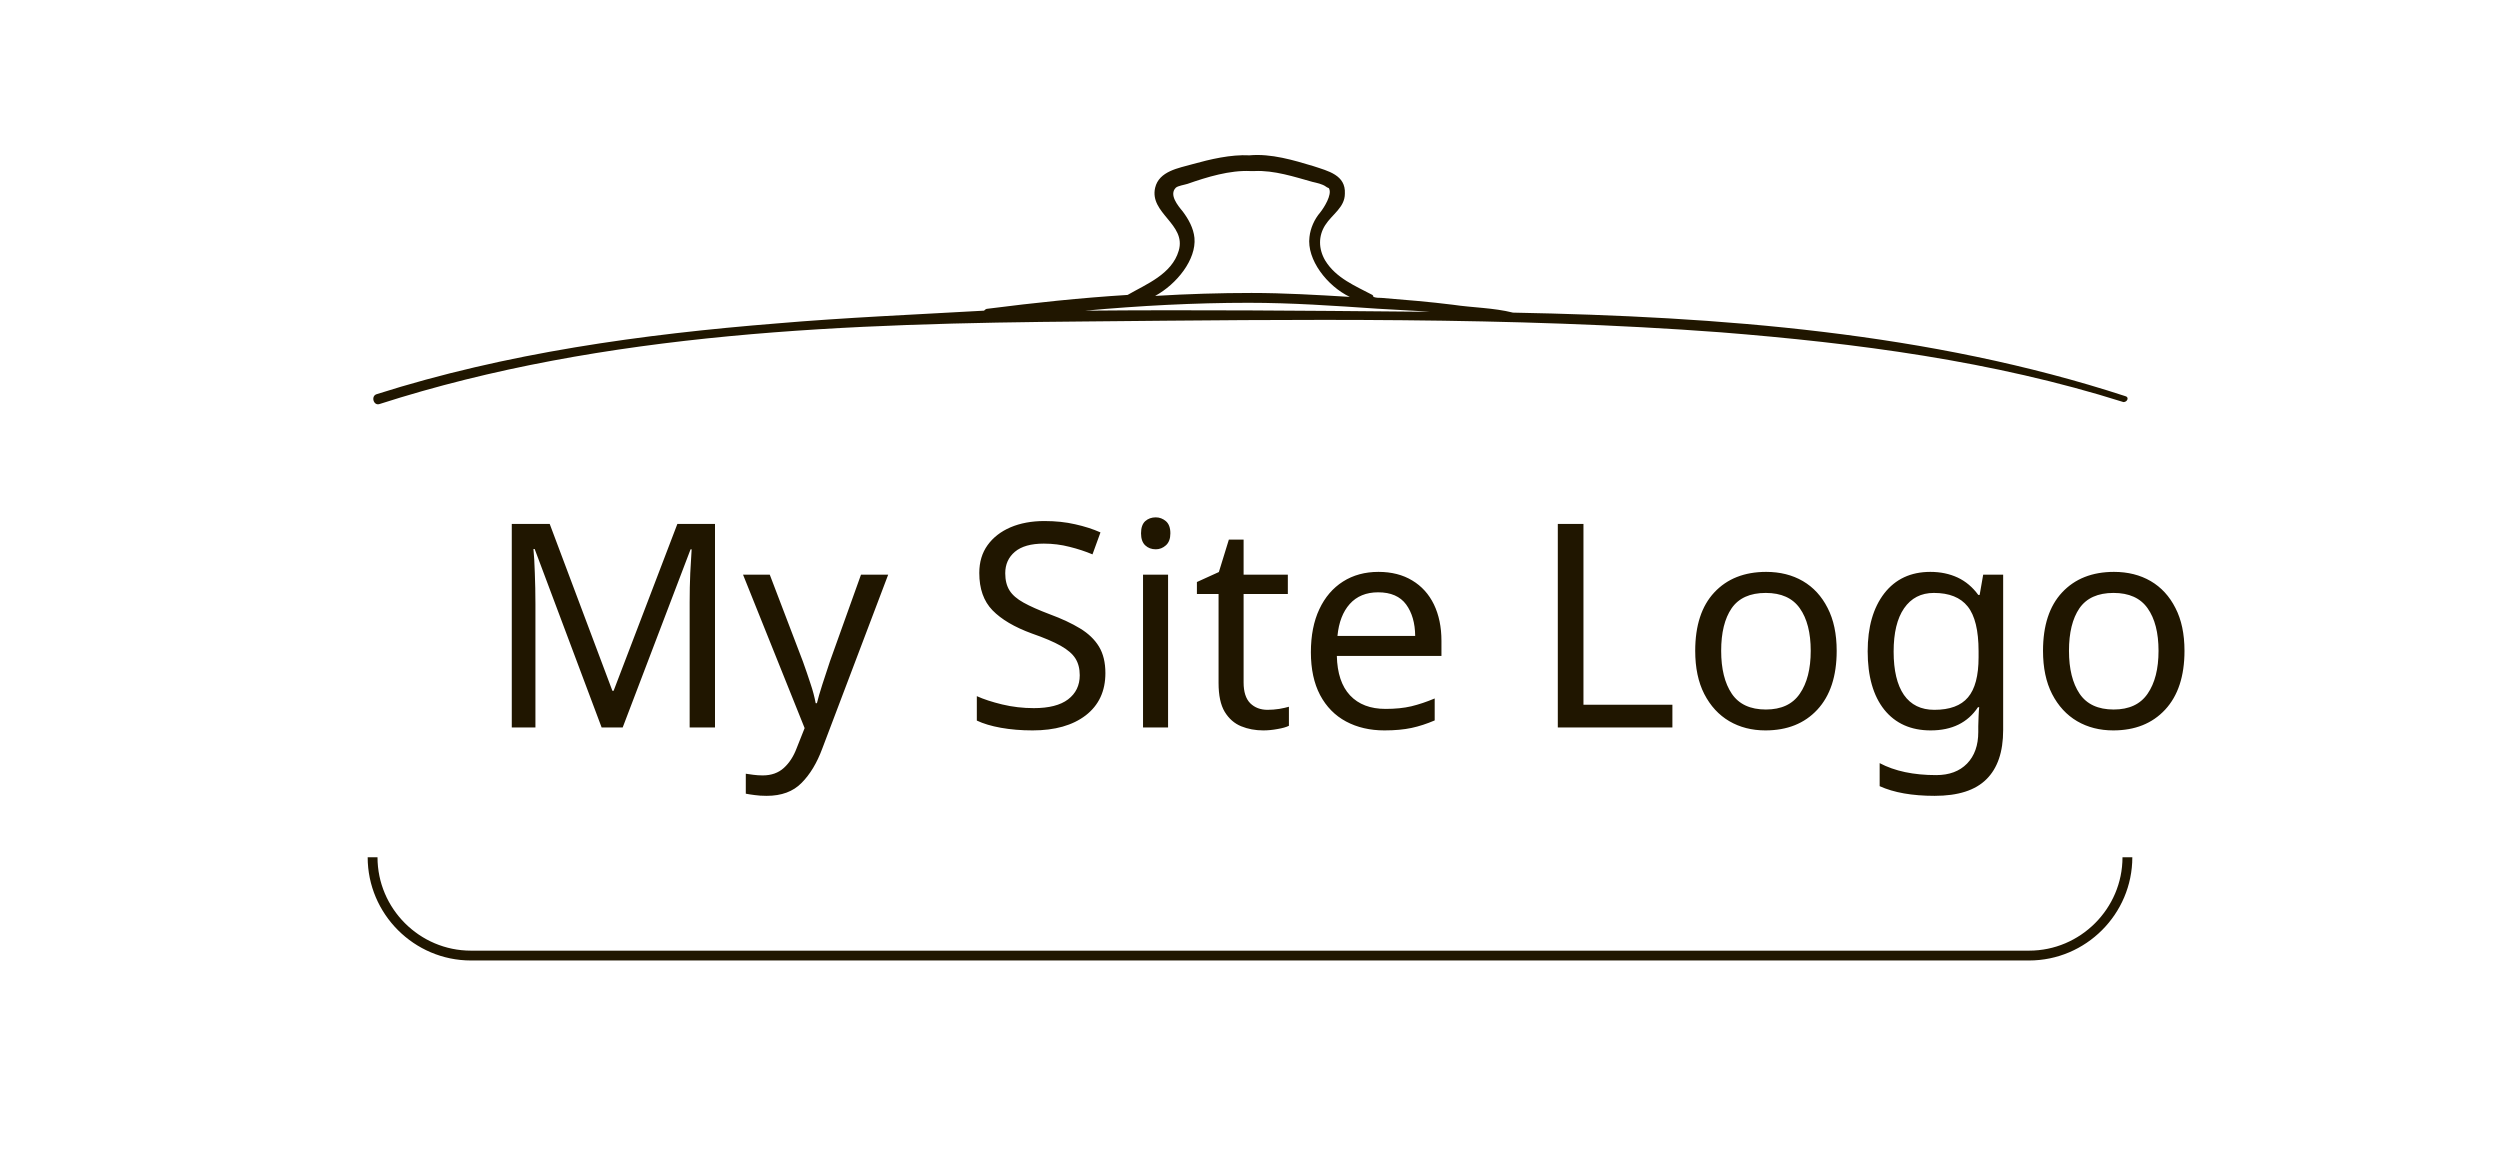
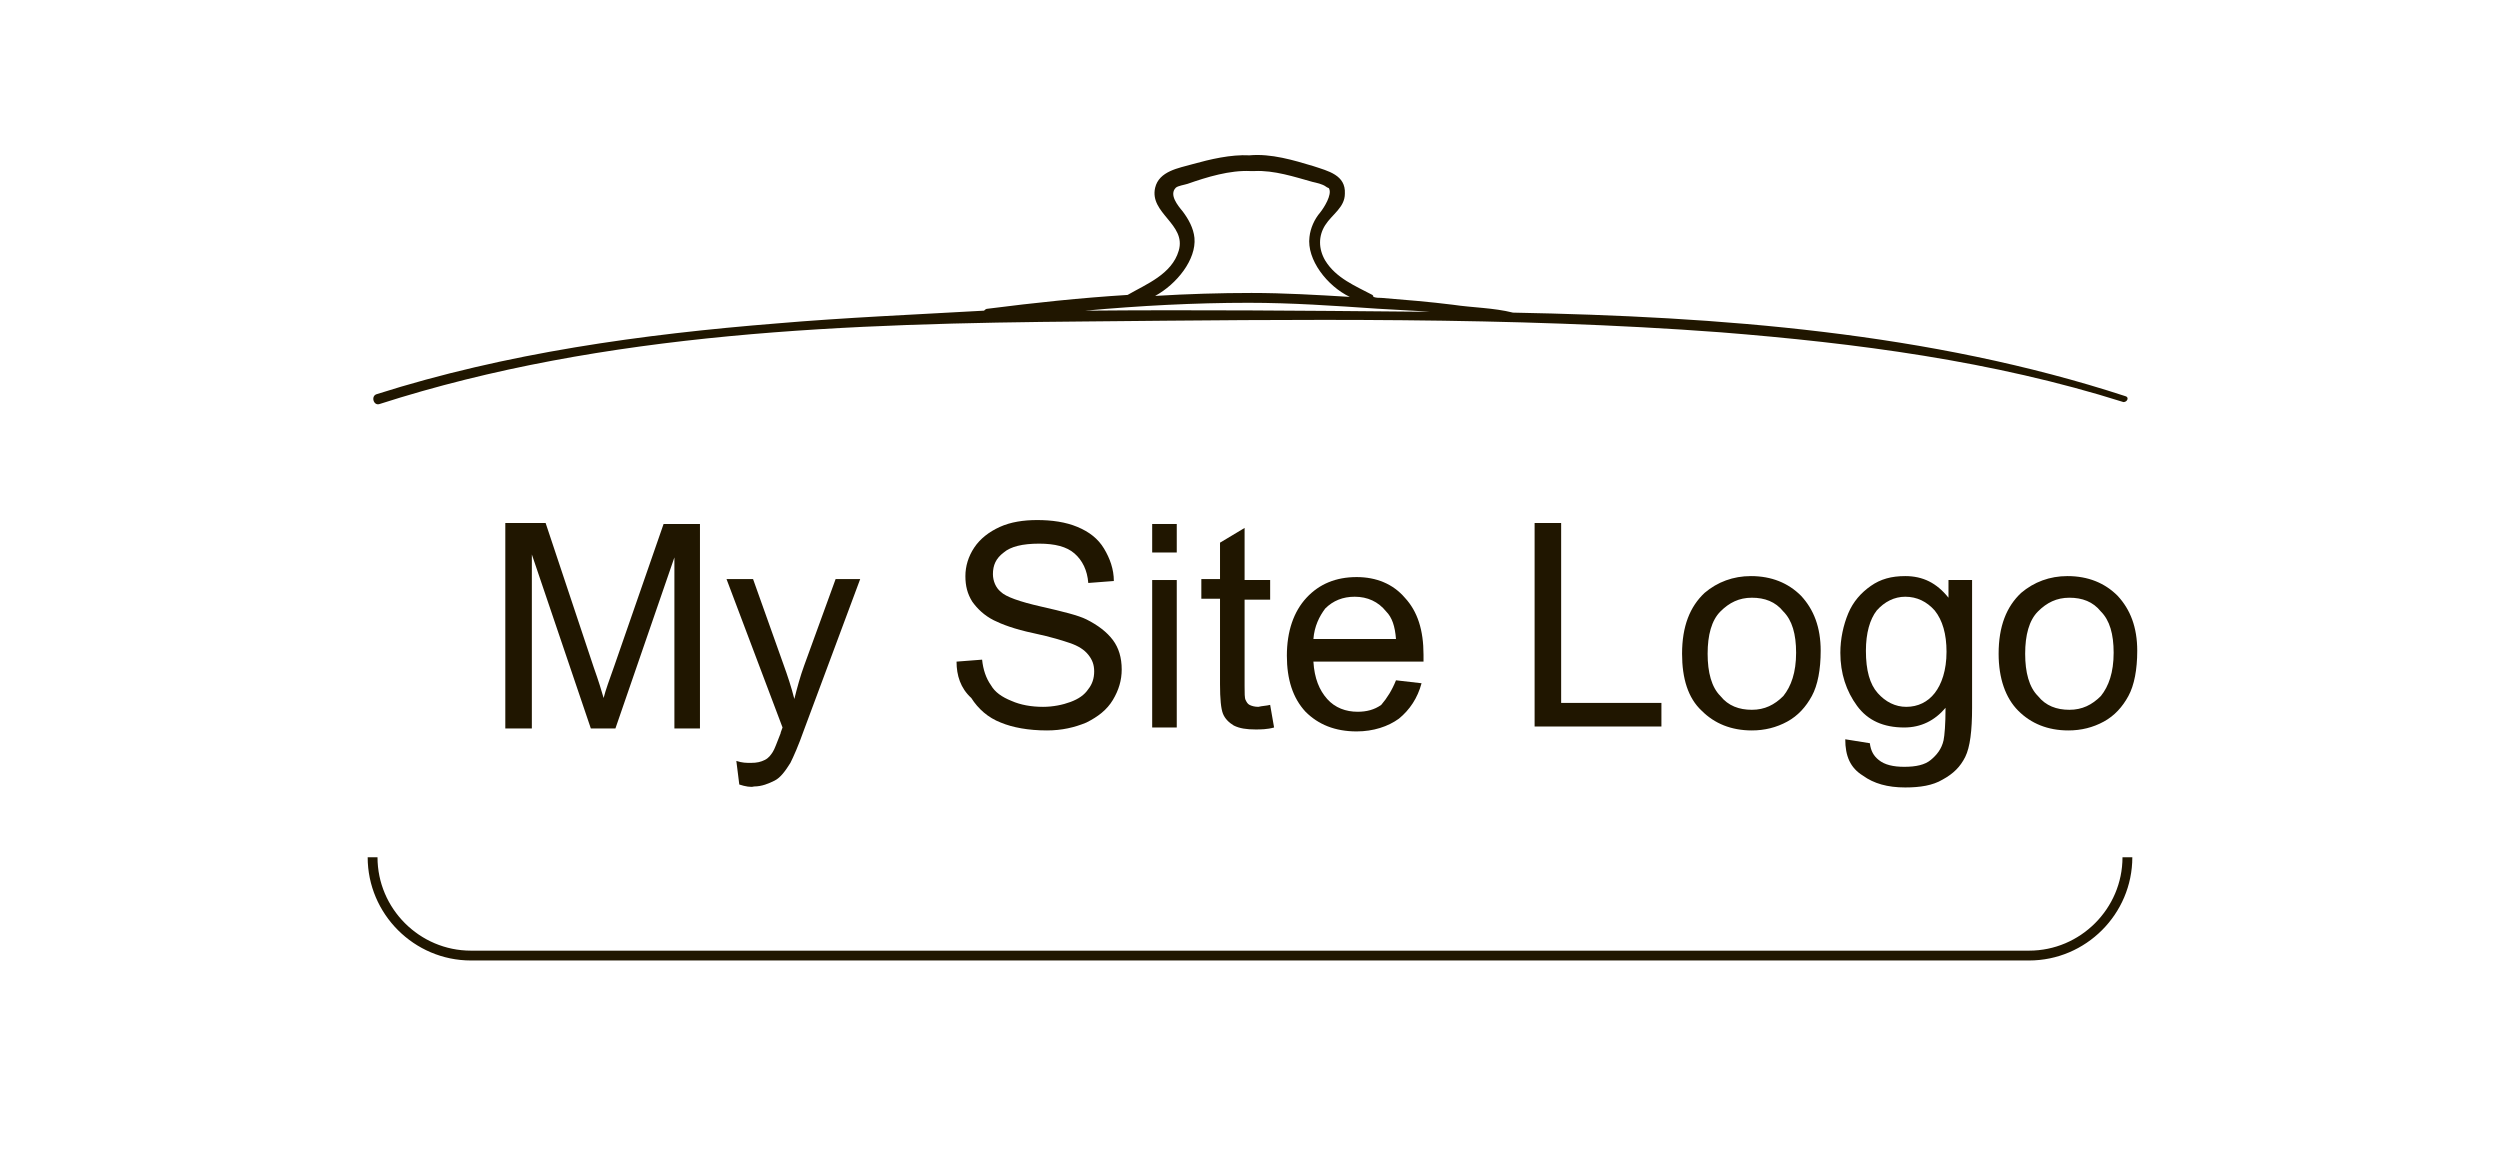
- <svg xmlns="http://www.w3.org/2000/svg" version="1.1" id="Слой_1" x="0px" y="0px" viewBox="0 0 254.3 117.3" style="enable-background:new 0 0 254.3 117.3;" xml:space="preserve">
+ <svg xmlns="http://www.w3.org/2000/svg" version="1.1" id="Слой_1" x="0px" y="0px" viewBox="-178 338.7 254.3 117.3" style="enable-background:new -178 338.7 254.3 117.3;" xml:space="preserve">
  <style type="text/css">
	.st0{fill:#201600;}
- 	.st1{font-family:'MyriadPro-Regular';}
- 	.st2{font-size:29px;}
- 	.st3{fill:none;stroke:#201600;stroke-miterlimit:10;}
+ 	.st1{enable-background:new    ;}
+ 	.st2{fill:none;stroke:#201600;stroke-miterlimit:10;}
</style>
-   <path class="st0" d="M216.2,40.3c-19.9-6.5-41.3-8.1-62.3-8.5c-2-0.5-4.1-0.5-6.1-0.8c-2.4-0.3-4.8-0.5-7.3-0.7  c-0.3,0-0.5,0-0.8-0.1c0-0.1,0-0.1-0.1-0.2c-1.7-0.9-3.7-1.7-4.8-3.5c-0.7-1.2-0.7-2.5,0-3.6c0.7-1.1,2-1.8,2-3.2  c0.1-1.9-1.7-2.3-3.2-2.8c-2-0.6-4.3-1.3-6.5-1.1c-1.9-0.1-4,0.4-5.8,0.9c-1.4,0.4-3.4,0.7-3.8,2.4c-0.6,2.6,3.2,3.7,2.4,6.4  c-0.7,2.4-3.3,3.4-5.2,4.5c0,0,0,0,0,0c-4.8,0.3-9.5,0.8-14.2,1.4c-0.2,0-0.3,0.1-0.4,0.2C93.1,32,86,32.3,79,32.9  c-13.7,1.1-27.5,3-40.7,7.2c-0.6,0.2-0.3,1.2,0.3,1c23-7.4,47.9-8.2,71.8-8.4c21.5-0.2,43.2-0.5,64.6,1.1c13.8,1.1,27.7,2.9,41,7.1  C216.4,40.9,216.6,40.4,216.2,40.3z M121.5,24.2c-0.1-1-0.6-1.9-1.2-2.7c-0.5-0.6-1.4-1.7-0.7-2.4c0.2-0.2,0.9-0.3,1.2-0.4  c2-0.7,4.3-1.4,6.4-1.3c0.1,0,0.1,0,0.2,0c0.1,0,0.1,0,0.2,0c2-0.1,4.1,0.6,5.9,1.1c0.4,0.1,1,0.2,1.4,0.5c0.1,0.1,0.3,0.1,0.3,0.2  c0.3,0.6-0.5,1.9-0.9,2.4c-0.6,0.7-1,1.6-1.1,2.5c-0.3,2.3,1.8,5,4.1,6.1c-3.3-0.2-6.7-0.4-10-0.4c-3.2,0-6.5,0.1-9.8,0.3  C119.7,28.9,121.7,26.4,121.5,24.2z M143.7,31.7c-11.1-0.1-22.2-0.2-33.3-0.1c5.5-0.5,11.1-0.8,16.6-0.8c4.4,0,8.7,0.3,13.1,0.6  c1.8,0.1,3.5,0.2,5.3,0.3C144.8,31.7,144.2,31.7,143.7,31.7z" />
-   <text transform="matrix(1 0 0 1 49.2453 74)" class="st0 st1 st2">My Site Logo</text>
-   <path class="st3" d="M216.4,87.2L216.4,87.2c0,5.5-4.5,10-10,10h-79.3H47.9c-5.5,0-10-4.5-10-10v0" />
+   <path class="st0" d="M38.2,379c-19.9-6.5-41.3-8.1-62.3-8.5c-2-0.5-4.1-0.5-6.1-0.8c-2.4-0.3-4.8-0.5-7.3-0.7c-0.3,0-0.5,0-0.8-0.1  c0-0.1,0-0.1-0.1-0.2c-1.7-0.9-3.7-1.7-4.8-3.5c-0.7-1.2-0.7-2.5,0-3.6s2-1.8,2-3.2c0.1-1.9-1.7-2.3-3.2-2.8c-2-0.6-4.3-1.3-6.5-1.1  c-1.9-0.1-4,0.4-5.8,0.9c-1.4,0.4-3.4,0.7-3.8,2.4c-0.6,2.6,3.2,3.7,2.4,6.4c-0.7,2.4-3.3,3.4-5.2,4.5l0,0  c-4.8,0.3-9.5,0.8-14.2,1.4c-0.2,0-0.3,0.1-0.4,0.2c-7,0.4-14.1,0.7-21.1,1.3c-13.7,1.1-27.5,3-40.7,7.2c-0.6,0.2-0.3,1.2,0.3,1  c23-7.4,47.9-8.2,71.8-8.4c21.5-0.2,43.2-0.5,64.6,1.1c13.8,1.1,27.7,2.9,41,7.1C38.4,379.6,38.6,379.1,38.2,379z M-56.5,362.9  c-0.1-1-0.6-1.9-1.2-2.7c-0.5-0.6-1.4-1.7-0.7-2.4c0.2-0.2,0.9-0.3,1.2-0.4c2-0.7,4.3-1.4,6.4-1.3c0.1,0,0.1,0,0.2,0s0.1,0,0.2,0  c2-0.1,4.1,0.6,5.9,1.1c0.4,0.1,1,0.2,1.4,0.5c0.1,0.1,0.3,0.1,0.3,0.2c0.3,0.6-0.5,1.9-0.9,2.4c-0.6,0.7-1,1.6-1.1,2.5  c-0.3,2.3,1.8,5,4.1,6.1c-3.3-0.2-6.7-0.4-10-0.4c-3.2,0-6.5,0.1-9.8,0.3C-58.3,367.6-56.3,365.1-56.5,362.9z M-34.3,370.4  c-11.1-0.1-22.2-0.2-33.3-0.1c5.5-0.5,11.1-0.8,16.6-0.8c4.4,0,8.7,0.3,13.1,0.6c1.8,0.1,3.5,0.2,5.3,0.3  C-33.2,370.4-33.8,370.4-34.3,370.4z" />
+   <g class="st1">
+     <path class="st0" d="M-126.6,412.7v-20.8h4.1l4.9,14.7c0.5,1.4,0.8,2.4,1,3.1c0.2-0.8,0.6-1.9,1.1-3.3l5-14.4h3.7v20.8h-2.6v-17.4   l-6,17.4h-2.5l-6-17.7v17.7H-126.6z" />
+     <path class="st0" d="M-102.8,418.5l-0.3-2.4c0.6,0.2,1,0.2,1.5,0.2c0.6,0,1-0.1,1.4-0.3s0.6-0.5,0.8-0.8c0.2-0.3,0.4-0.9,0.8-1.9   c0-0.1,0.1-0.3,0.2-0.6l-5.7-15.1h2.7l3.1,8.7c0.4,1.1,0.8,2.3,1.1,3.5c0.3-1.2,0.6-2.3,1-3.4l3.2-8.8h2.5l-5.7,15.3   c-0.6,1.7-1.1,2.8-1.4,3.4c-0.5,0.8-1,1.5-1.6,1.8s-1.3,0.6-2.1,0.6C-101.6,418.8-102.2,418.7-102.8,418.5z" />
+     <path class="st0" d="M-80.7,406l2.6-0.2c0.1,1,0.4,1.9,0.9,2.6c0.4,0.7,1.1,1.2,2.1,1.6c0.9,0.4,2,0.6,3.2,0.6c1,0,2-0.2,2.8-0.5   s1.4-0.7,1.8-1.3c0.4-0.5,0.6-1.1,0.6-1.8c0-0.7-0.2-1.2-0.6-1.7s-1-0.9-1.9-1.2c-0.6-0.2-1.8-0.6-3.7-1s-3.2-0.9-4-1.3   c-1-0.5-1.7-1.2-2.2-1.9c-0.5-0.8-0.7-1.6-0.7-2.6c0-1,0.3-2,0.9-2.9s1.5-1.6,2.6-2.1c1.1-0.5,2.4-0.7,3.8-0.7   c1.5,0,2.9,0.2,4.1,0.7c1.2,0.5,2.1,1.2,2.7,2.2s1,2.1,1,3.3l-2.6,0.2c-0.1-1.3-0.6-2.3-1.4-3c-0.8-0.7-2-1-3.6-1   c-1.7,0-2.9,0.3-3.6,0.9c-0.8,0.6-1.1,1.3-1.1,2.2c0,0.7,0.3,1.4,0.8,1.8c0.5,0.5,1.9,1,4.1,1.5c2.2,0.5,3.8,0.9,4.6,1.3   c1.2,0.6,2.1,1.3,2.7,2.1s0.9,1.8,0.9,3c0,1.1-0.3,2.1-0.9,3.1c-0.6,1-1.5,1.7-2.7,2.3c-1.2,0.5-2.5,0.8-4,0.8   c-1.9,0-3.5-0.3-4.7-0.8c-1.3-0.5-2.3-1.4-3-2.5C-80.3,408.7-80.7,407.4-80.7,406z" />
+     <path class="st0" d="M-60.8,394.9v-2.9h2.5v2.9H-60.8z M-60.8,412.7v-15h2.5v15H-60.8z" />
+     <path class="st0" d="M-48.8,410.4l0.4,2.3c-0.7,0.2-1.4,0.2-1.9,0.2c-0.9,0-1.6-0.1-2.2-0.4c-0.5-0.3-0.9-0.7-1.1-1.2   s-0.3-1.5-0.3-3v-8.7h-1.9v-2h1.9v-3.7l2.5-1.5v5.3h2.6v2h-2.6v8.8c0,0.7,0,1.2,0.1,1.4c0.1,0.2,0.2,0.4,0.4,0.5   c0.2,0.1,0.5,0.2,0.9,0.2C-49.6,410.5-49.2,410.5-48.8,410.4z" />
+     <path class="st0" d="M-36,407.9l2.6,0.3c-0.4,1.5-1.2,2.7-2.3,3.6c-1.1,0.8-2.6,1.3-4.3,1.3c-2.2,0-3.9-0.7-5.2-2   c-1.3-1.4-1.9-3.3-1.9-5.7c0-2.5,0.7-4.5,2-5.9s3-2.1,5.1-2.1c2,0,3.7,0.7,4.9,2.1c1.3,1.4,1.9,3.3,1.9,5.8c0,0.2,0,0.4,0,0.7   h-11.2c0.1,1.7,0.6,2.9,1.4,3.8c0.8,0.9,1.9,1.3,3.1,1.3c0.9,0,1.7-0.2,2.4-0.7C-36.9,409.7-36.4,408.9-36,407.9z M-44.4,403.7h8.4   c-0.1-1.3-0.4-2.2-1-2.8c-0.8-1-1.9-1.5-3.2-1.5c-1.2,0-2.2,0.4-3,1.2C-43.8,401.4-44.3,402.4-44.4,403.7z" />
+     <path class="st0" d="M-21.9,412.7v-20.8h2.7v18.3h10.2v2.4H-21.9z" />
+     <path class="st0" d="M-6.9,405.2c0-2.8,0.8-4.8,2.3-6.2c1.3-1.1,2.9-1.7,4.7-1.7c2.1,0,3.8,0.7,5.1,2c1.3,1.4,2,3.2,2,5.6   c0,1.9-0.3,3.5-0.9,4.6c-0.6,1.1-1.4,2-2.5,2.6c-1.1,0.6-2.3,0.9-3.6,0.9c-2.1,0-3.8-0.7-5.1-2C-6.3,409.7-6.9,407.7-6.9,405.2z    M-4.3,405.2c0,1.9,0.4,3.4,1.3,4.3c0.8,1,1.9,1.4,3.2,1.4c1.3,0,2.3-0.5,3.2-1.4c0.8-1,1.3-2.4,1.3-4.4c0-1.9-0.4-3.3-1.3-4.2   c-0.8-1-1.9-1.4-3.2-1.4c-1.3,0-2.3,0.5-3.2,1.4C-3.9,401.8-4.3,403.3-4.3,405.2z" />
+     <path class="st0" d="M9.7,413.9l2.5,0.4c0.1,0.8,0.4,1.3,0.9,1.7c0.6,0.5,1.5,0.7,2.6,0.7c1.2,0,2.1-0.2,2.7-0.7   c0.6-0.5,1.1-1.1,1.3-2c0.1-0.5,0.2-1.6,0.2-3.3c-1.1,1.3-2.5,2-4.2,2c-2.1,0-3.7-0.7-4.8-2.2s-1.7-3.3-1.7-5.4   c0-1.4,0.3-2.8,0.8-4c0.5-1.2,1.3-2.1,2.3-2.8s2.1-1,3.5-1c1.8,0,3.2,0.7,4.4,2.2v-1.8h2.4v13c0,2.3-0.2,4-0.7,5   c-0.5,1-1.2,1.7-2.3,2.3c-1,0.6-2.3,0.8-3.8,0.8c-1.8,0-3.2-0.4-4.3-1.2C10.2,416.8,9.7,415.6,9.7,413.9z M11.8,404.9   c0,2,0.4,3.4,1.2,4.3c0.8,0.9,1.8,1.4,2.9,1.4c1.2,0,2.2-0.5,2.9-1.4s1.2-2.3,1.2-4.2c0-1.8-0.4-3.2-1.2-4.2   c-0.8-0.9-1.8-1.4-3-1.4c-1.1,0-2.1,0.5-2.9,1.4C12.2,401.7,11.8,403.1,11.8,404.9z" />
+     <path class="st0" d="M25.3,405.2c0-2.8,0.8-4.8,2.3-6.2c1.3-1.1,2.9-1.7,4.7-1.7c2.1,0,3.8,0.7,5.1,2c1.3,1.4,2,3.2,2,5.6   c0,1.9-0.3,3.5-0.9,4.6c-0.6,1.1-1.4,2-2.5,2.6c-1.1,0.6-2.3,0.9-3.6,0.9c-2.1,0-3.8-0.7-5.1-2C26,409.7,25.3,407.7,25.3,405.2z    M28,405.2c0,1.9,0.4,3.4,1.3,4.3c0.8,1,1.9,1.4,3.2,1.4c1.3,0,2.3-0.5,3.2-1.4c0.8-1,1.3-2.4,1.3-4.4c0-1.9-0.4-3.3-1.3-4.2   c-0.8-1-1.9-1.4-3.2-1.4c-1.3,0-2.3,0.5-3.2,1.4C28.4,401.8,28,403.3,28,405.2z" />
+   </g>
+   <path class="st2" d="M38.4,425.9L38.4,425.9c0,5.5-4.5,10-10,10h-79.3h-79.2c-5.5,0-10-4.5-10-10l0,0" />
</svg>
